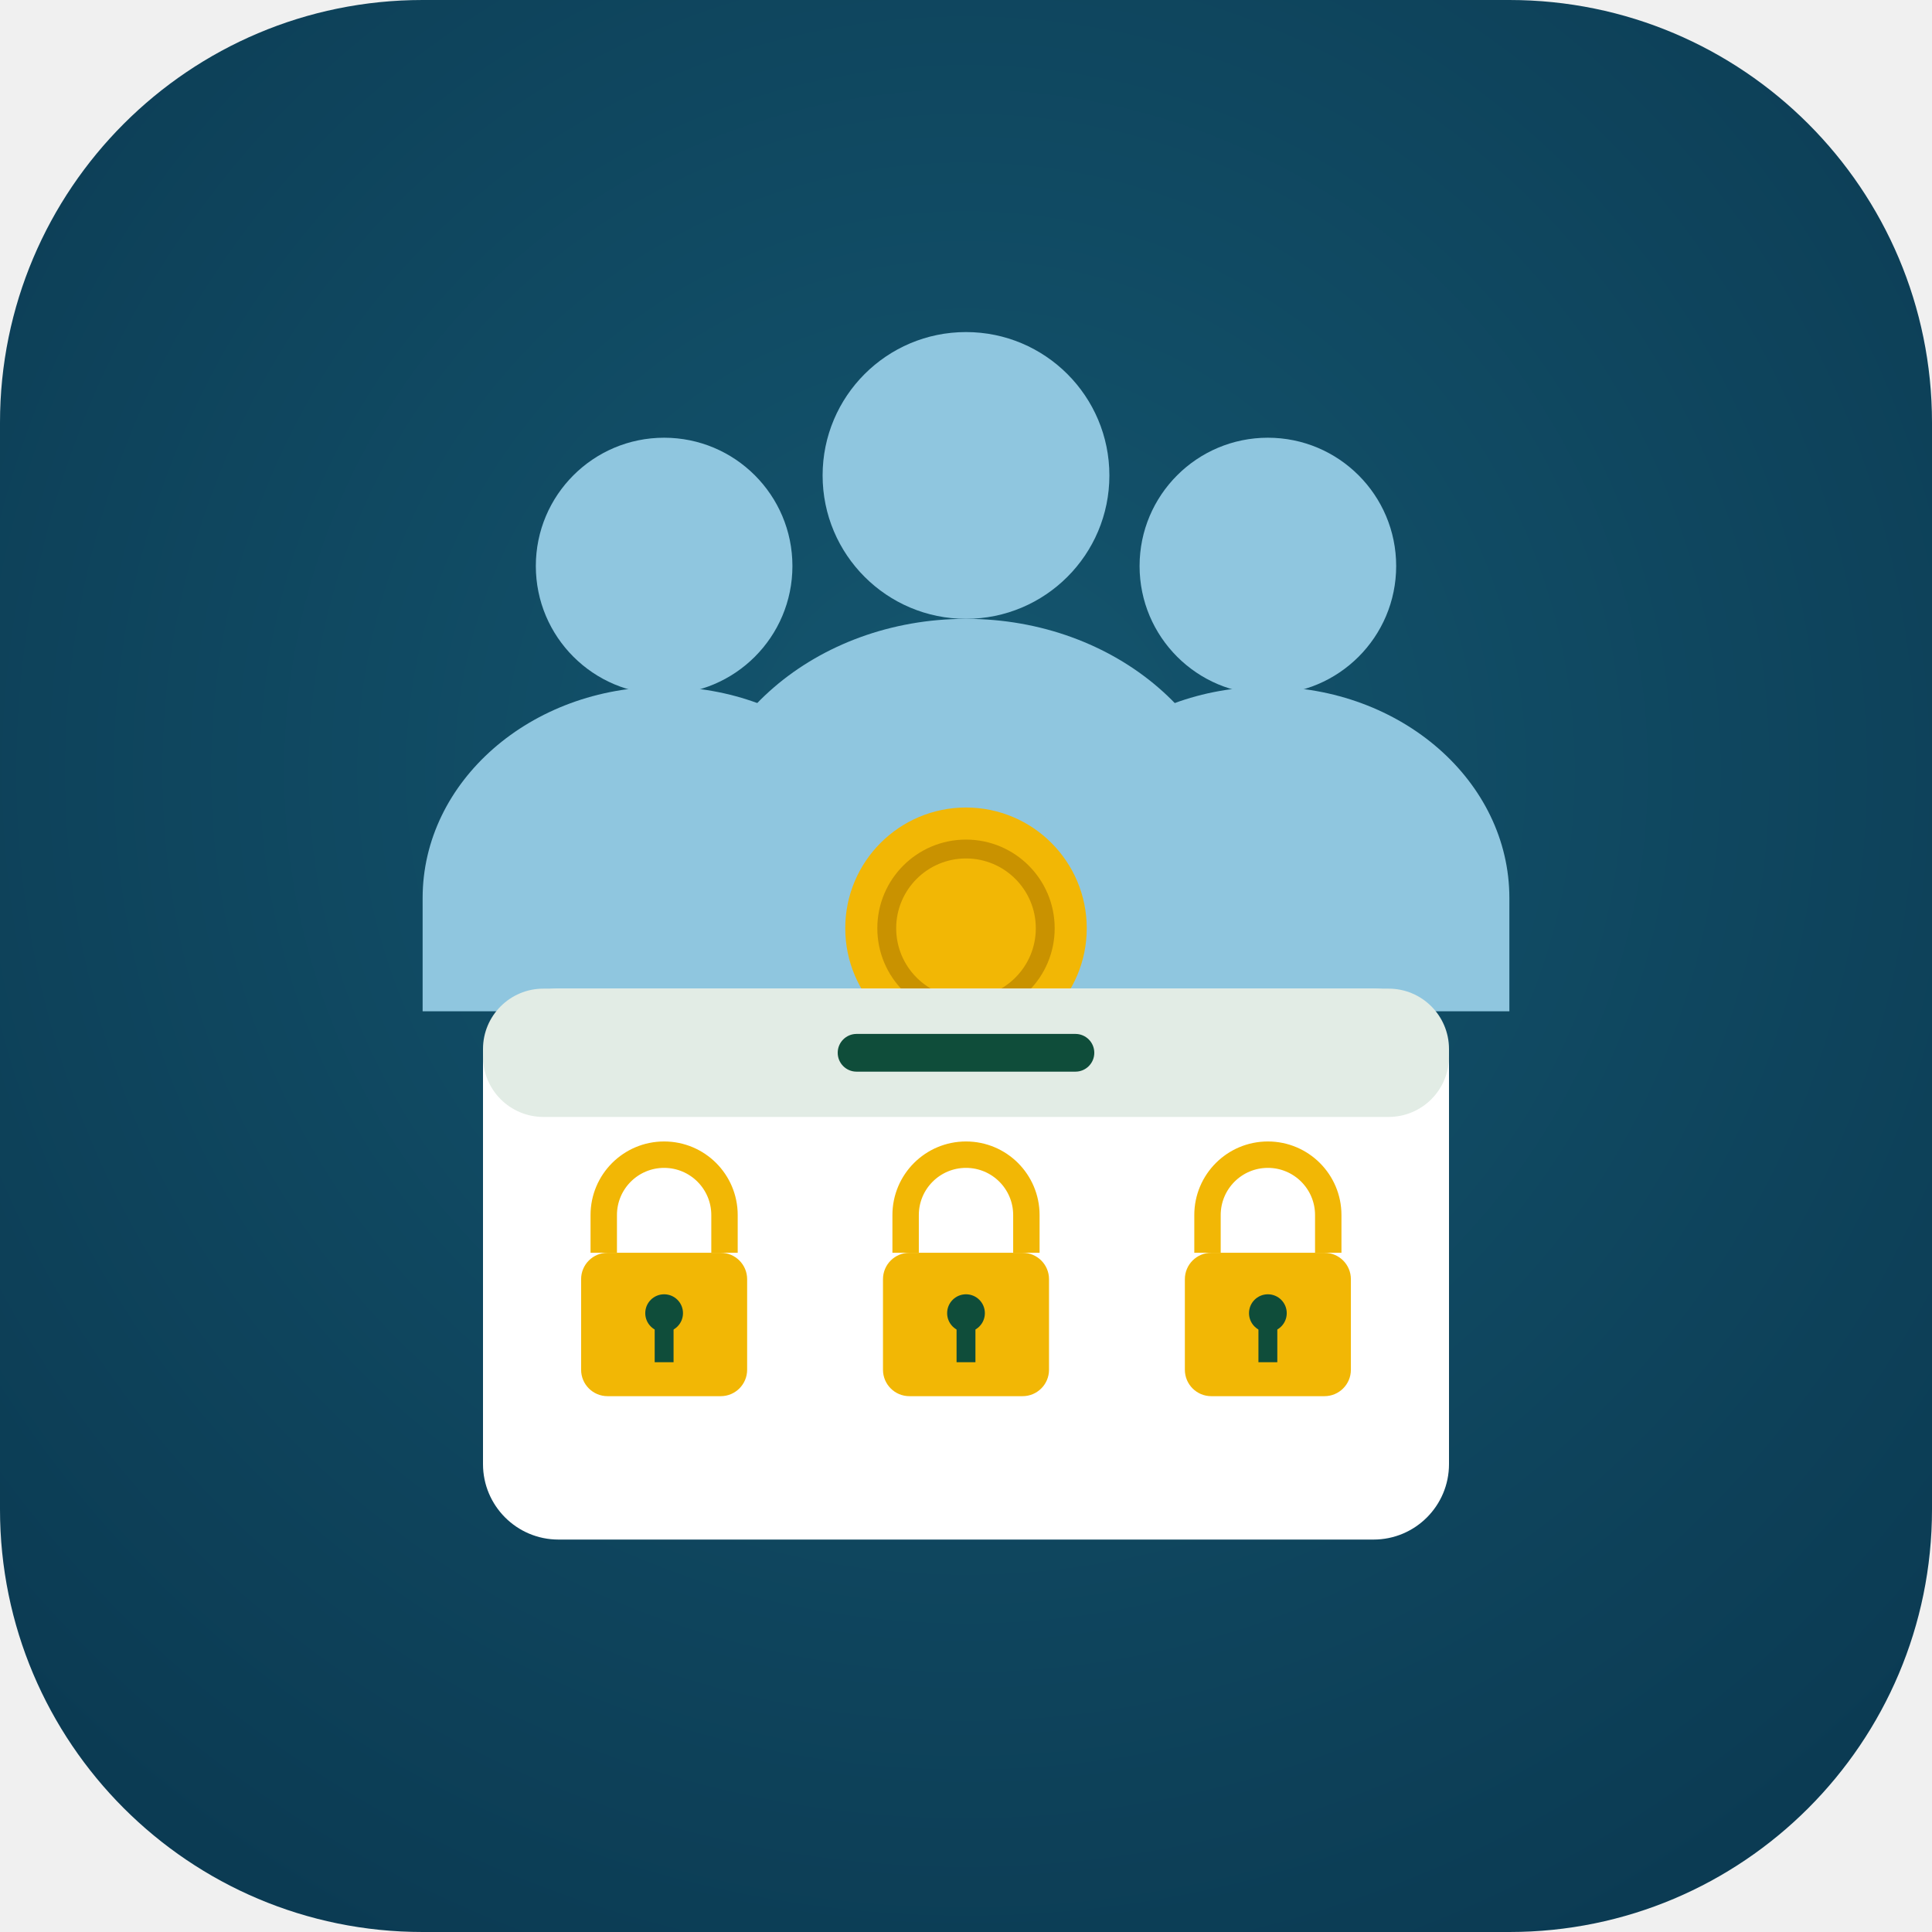
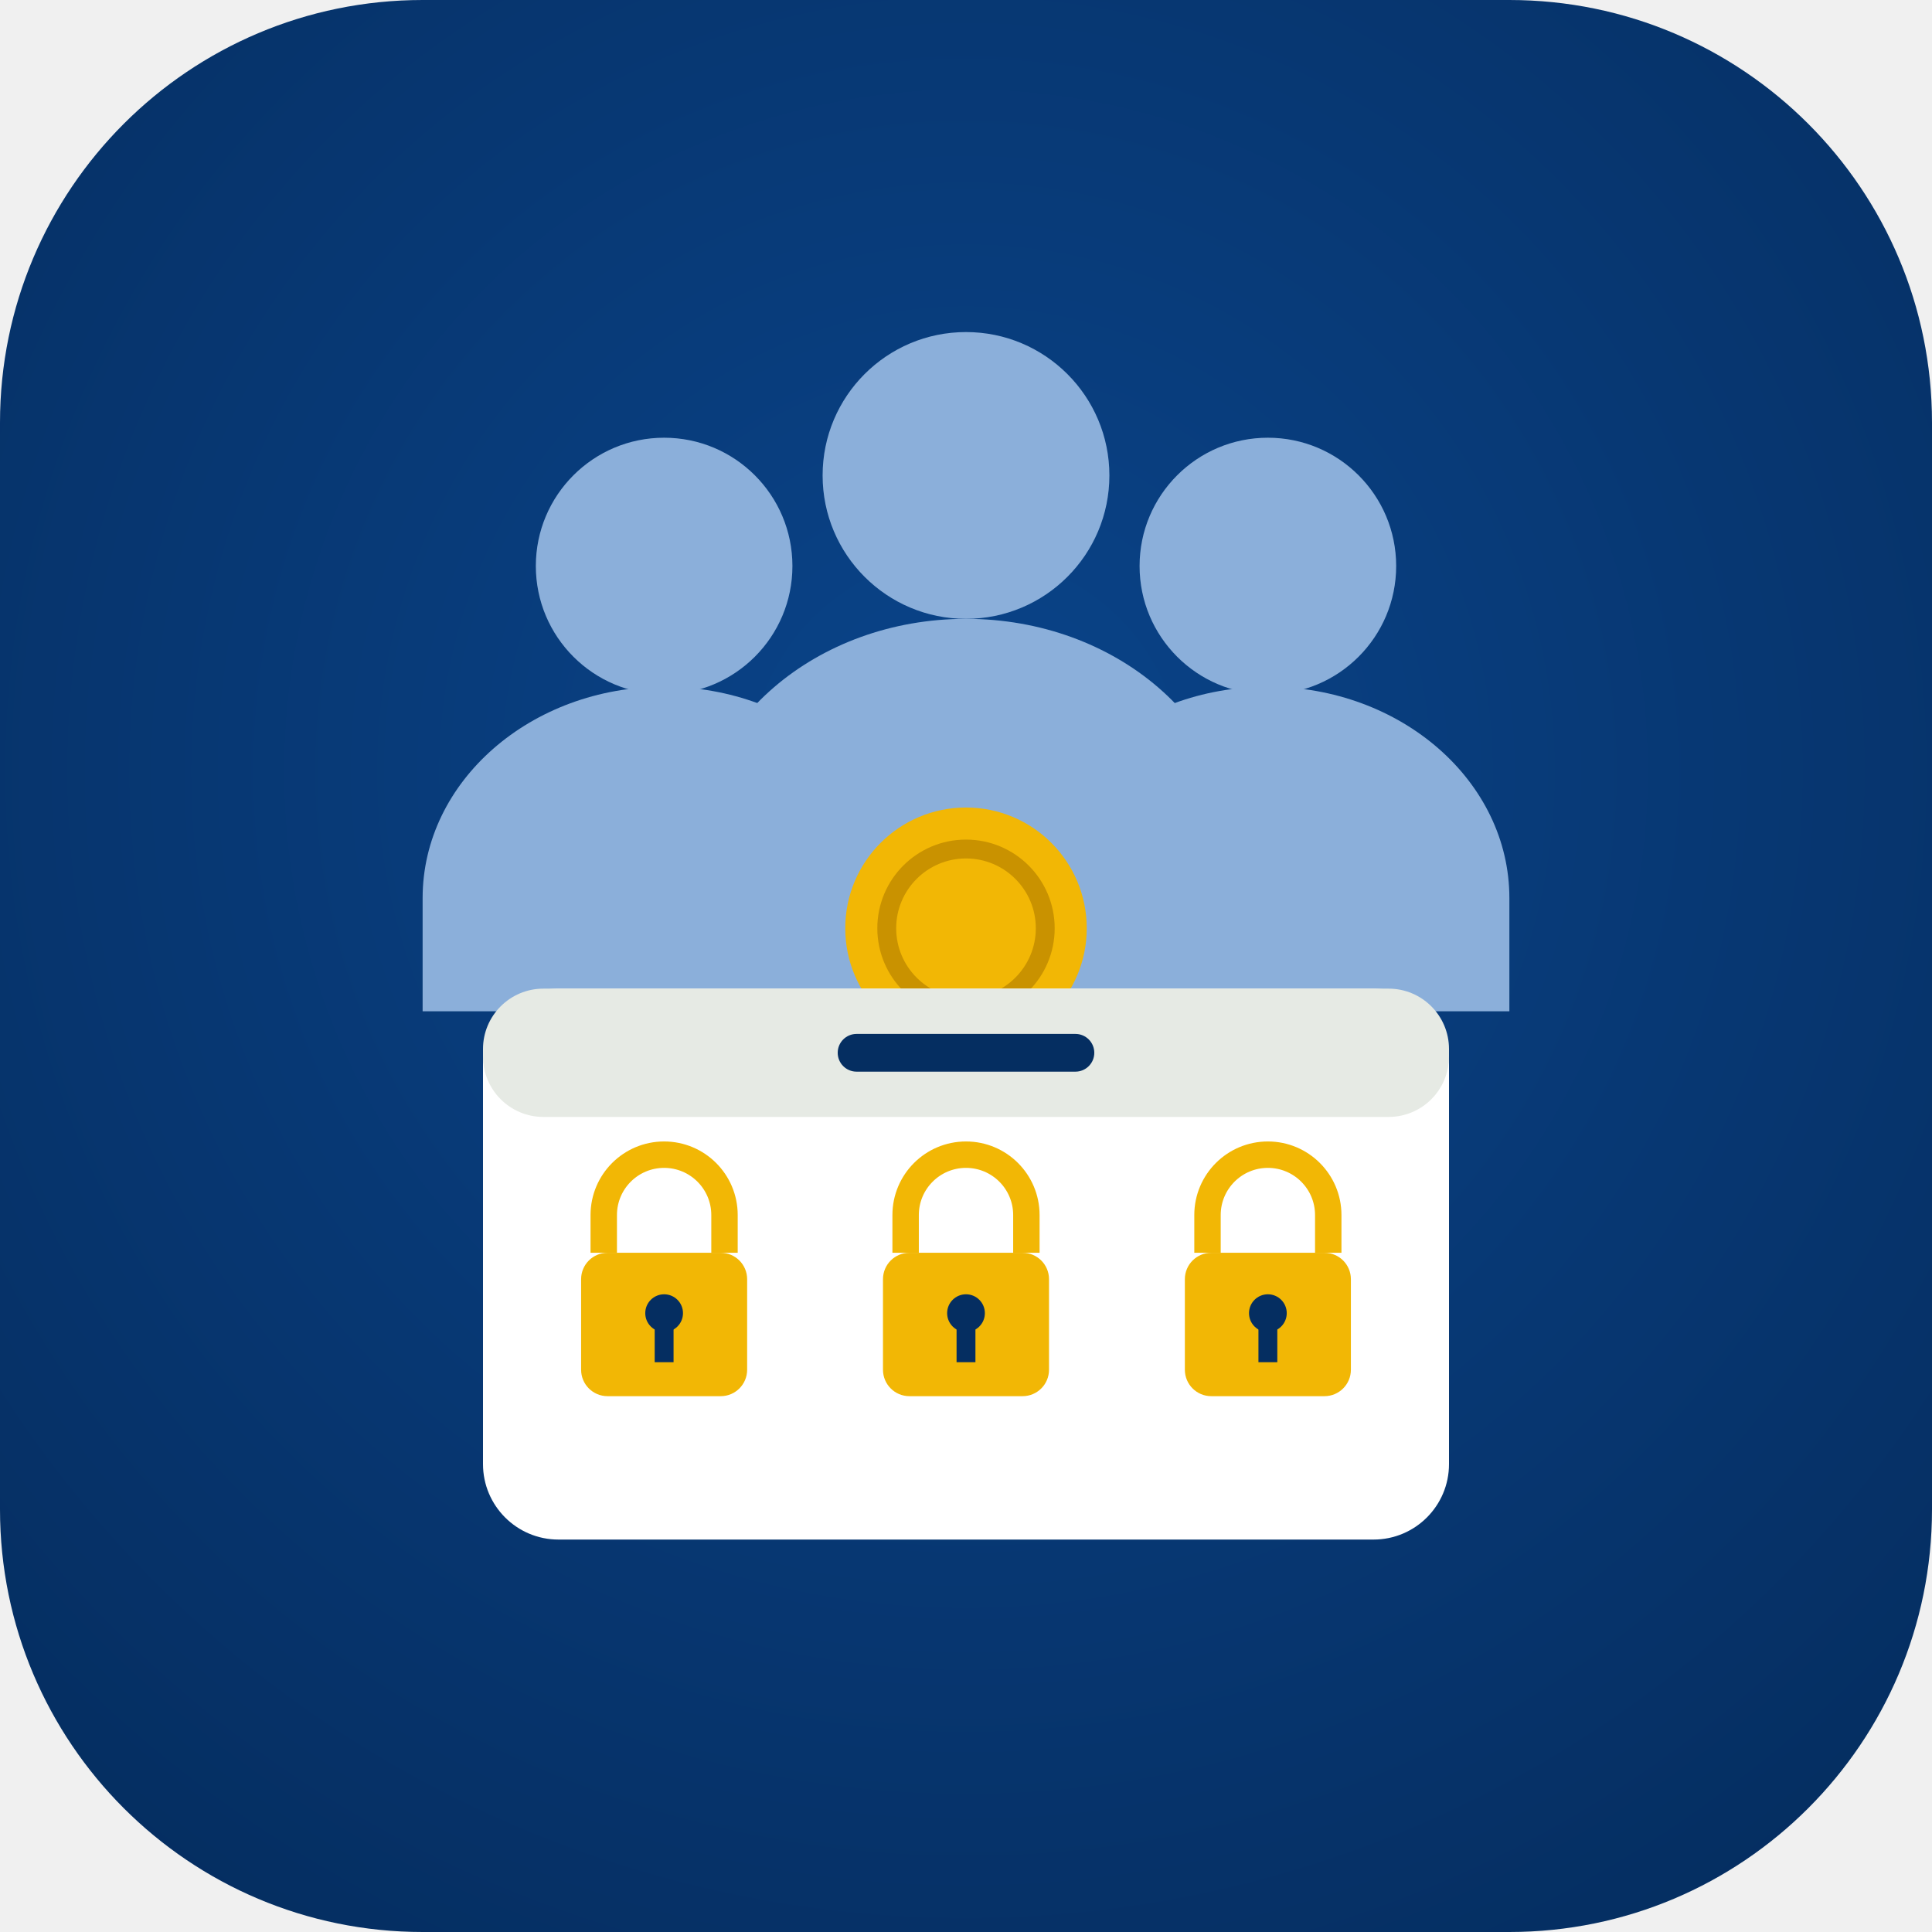
<svg xmlns="http://www.w3.org/2000/svg" viewBox="0 0 512 512">
  <defs>
    <radialGradient id="g" cx="50%" cy="40%" r="70%">
-       <stop offset="0" stop-color="#14566F" />
-       <stop offset="1" stop-color="#0B3A52" />
+       <stop offset="0" stop-color="#0A448A" />
+       <stop offset="1" stop-color="#052E61" />
    </radialGradient>
  </defs>
  <rect width="512" height="512" rx="112" fill="url(#g)" />
-   <path d="M112 268v-30a64 56 0 0 1 128 0v30z" fill="#8FC6DF" />
-   <path d="M184 256v-30a72 62 0 0 1 144 0v30z" fill="#8FC6DF" />
-   <path d="M272 268v-30a64 56 0 0 1 128 0v30z" fill="#8FC6DF" />
-   <circle cx="176" cy="150" r="34" fill="#8FC6DF" />
-   <circle cx="256" cy="126" r="38" fill="#8FC6DF" />
-   <circle cx="336" cy="150" r="34" fill="#8FC6DF" />
+   <path d="M112 268v-30a64 56 0 0 1 128 0v30z" fill="#8BAFDA" />
+   <path d="M184 256v-30a72 62 0 0 1 144 0v30z" fill="#8BAFDA" />
+   <path d="M272 268v-30a64 56 0 0 1 128 0v30z" fill="#8BAFDA" />
+   <circle cx="176" cy="150" r="34" fill="#8BAFDA" />
+   <circle cx="256" cy="126" r="38" fill="#8BAFDA" />
+   <circle cx="336" cy="150" r="34" fill="#8BAFDA" />
  <circle cx="256" cy="246" r="32" fill="#F2B705" />
  <circle cx="256" cy="246" r="21" fill="none" stroke="#C99200" stroke-width="5" />
  <rect x="128" y="262" width="256" height="146" rx="20" fill="#fff" />
-   <rect x="128" y="262" width="256" height="34" rx="16" fill="#E2ECE5" />
-   <rect x="222" y="274" width="68" height="10" rx="5" fill="#0F4D3A" />
+   <rect x="128" y="262" width="256" height="34" rx="16" fill="#E6EAE4" />
+   <rect x="222" y="274" width="68" height="10" rx="5" fill="#052E61" />
  <path d="M160 332v-10a16 16 0 0 1 32 0v10" fill="none" stroke="#F2B705" stroke-width="7" />
  <rect x="154" y="332" width="44" height="38" rx="7" fill="#F2B705" />
-   <circle cx="176" cy="348" r="5" fill="#0F4D3A" />
-   <rect x="173.5" y="349" width="5" height="12" fill="#0F4D3A" />
+   <circle cx="176" cy="348" r="5" fill="#052E61" />
+   <rect x="173.5" y="349" width="5" height="12" fill="#052E61" />
  <path d="M240 332v-10a16 16 0 0 1 32 0v10" fill="none" stroke="#F2B705" stroke-width="7" />
  <rect x="234" y="332" width="44" height="38" rx="7" fill="#F2B705" />
-   <circle cx="256" cy="348" r="5" fill="#0F4D3A" />
-   <rect x="253.5" y="349" width="5" height="12" fill="#0F4D3A" />
+   <circle cx="256" cy="348" r="5" fill="#052E61" />
+   <rect x="253.5" y="349" width="5" height="12" fill="#052E61" />
  <path d="M320 332v-10a16 16 0 0 1 32 0v10" fill="none" stroke="#F2B705" stroke-width="7" />
  <rect x="314" y="332" width="44" height="38" rx="7" fill="#F2B705" />
-   <circle cx="336" cy="348" r="5" fill="#0F4D3A" />
-   <rect x="333.5" y="349" width="5" height="12" fill="#0F4D3A" />
+   <circle cx="336" cy="348" r="5" fill="#052E61" />
+   <rect x="333.5" y="349" width="5" height="12" fill="#052E61" />
</svg>
